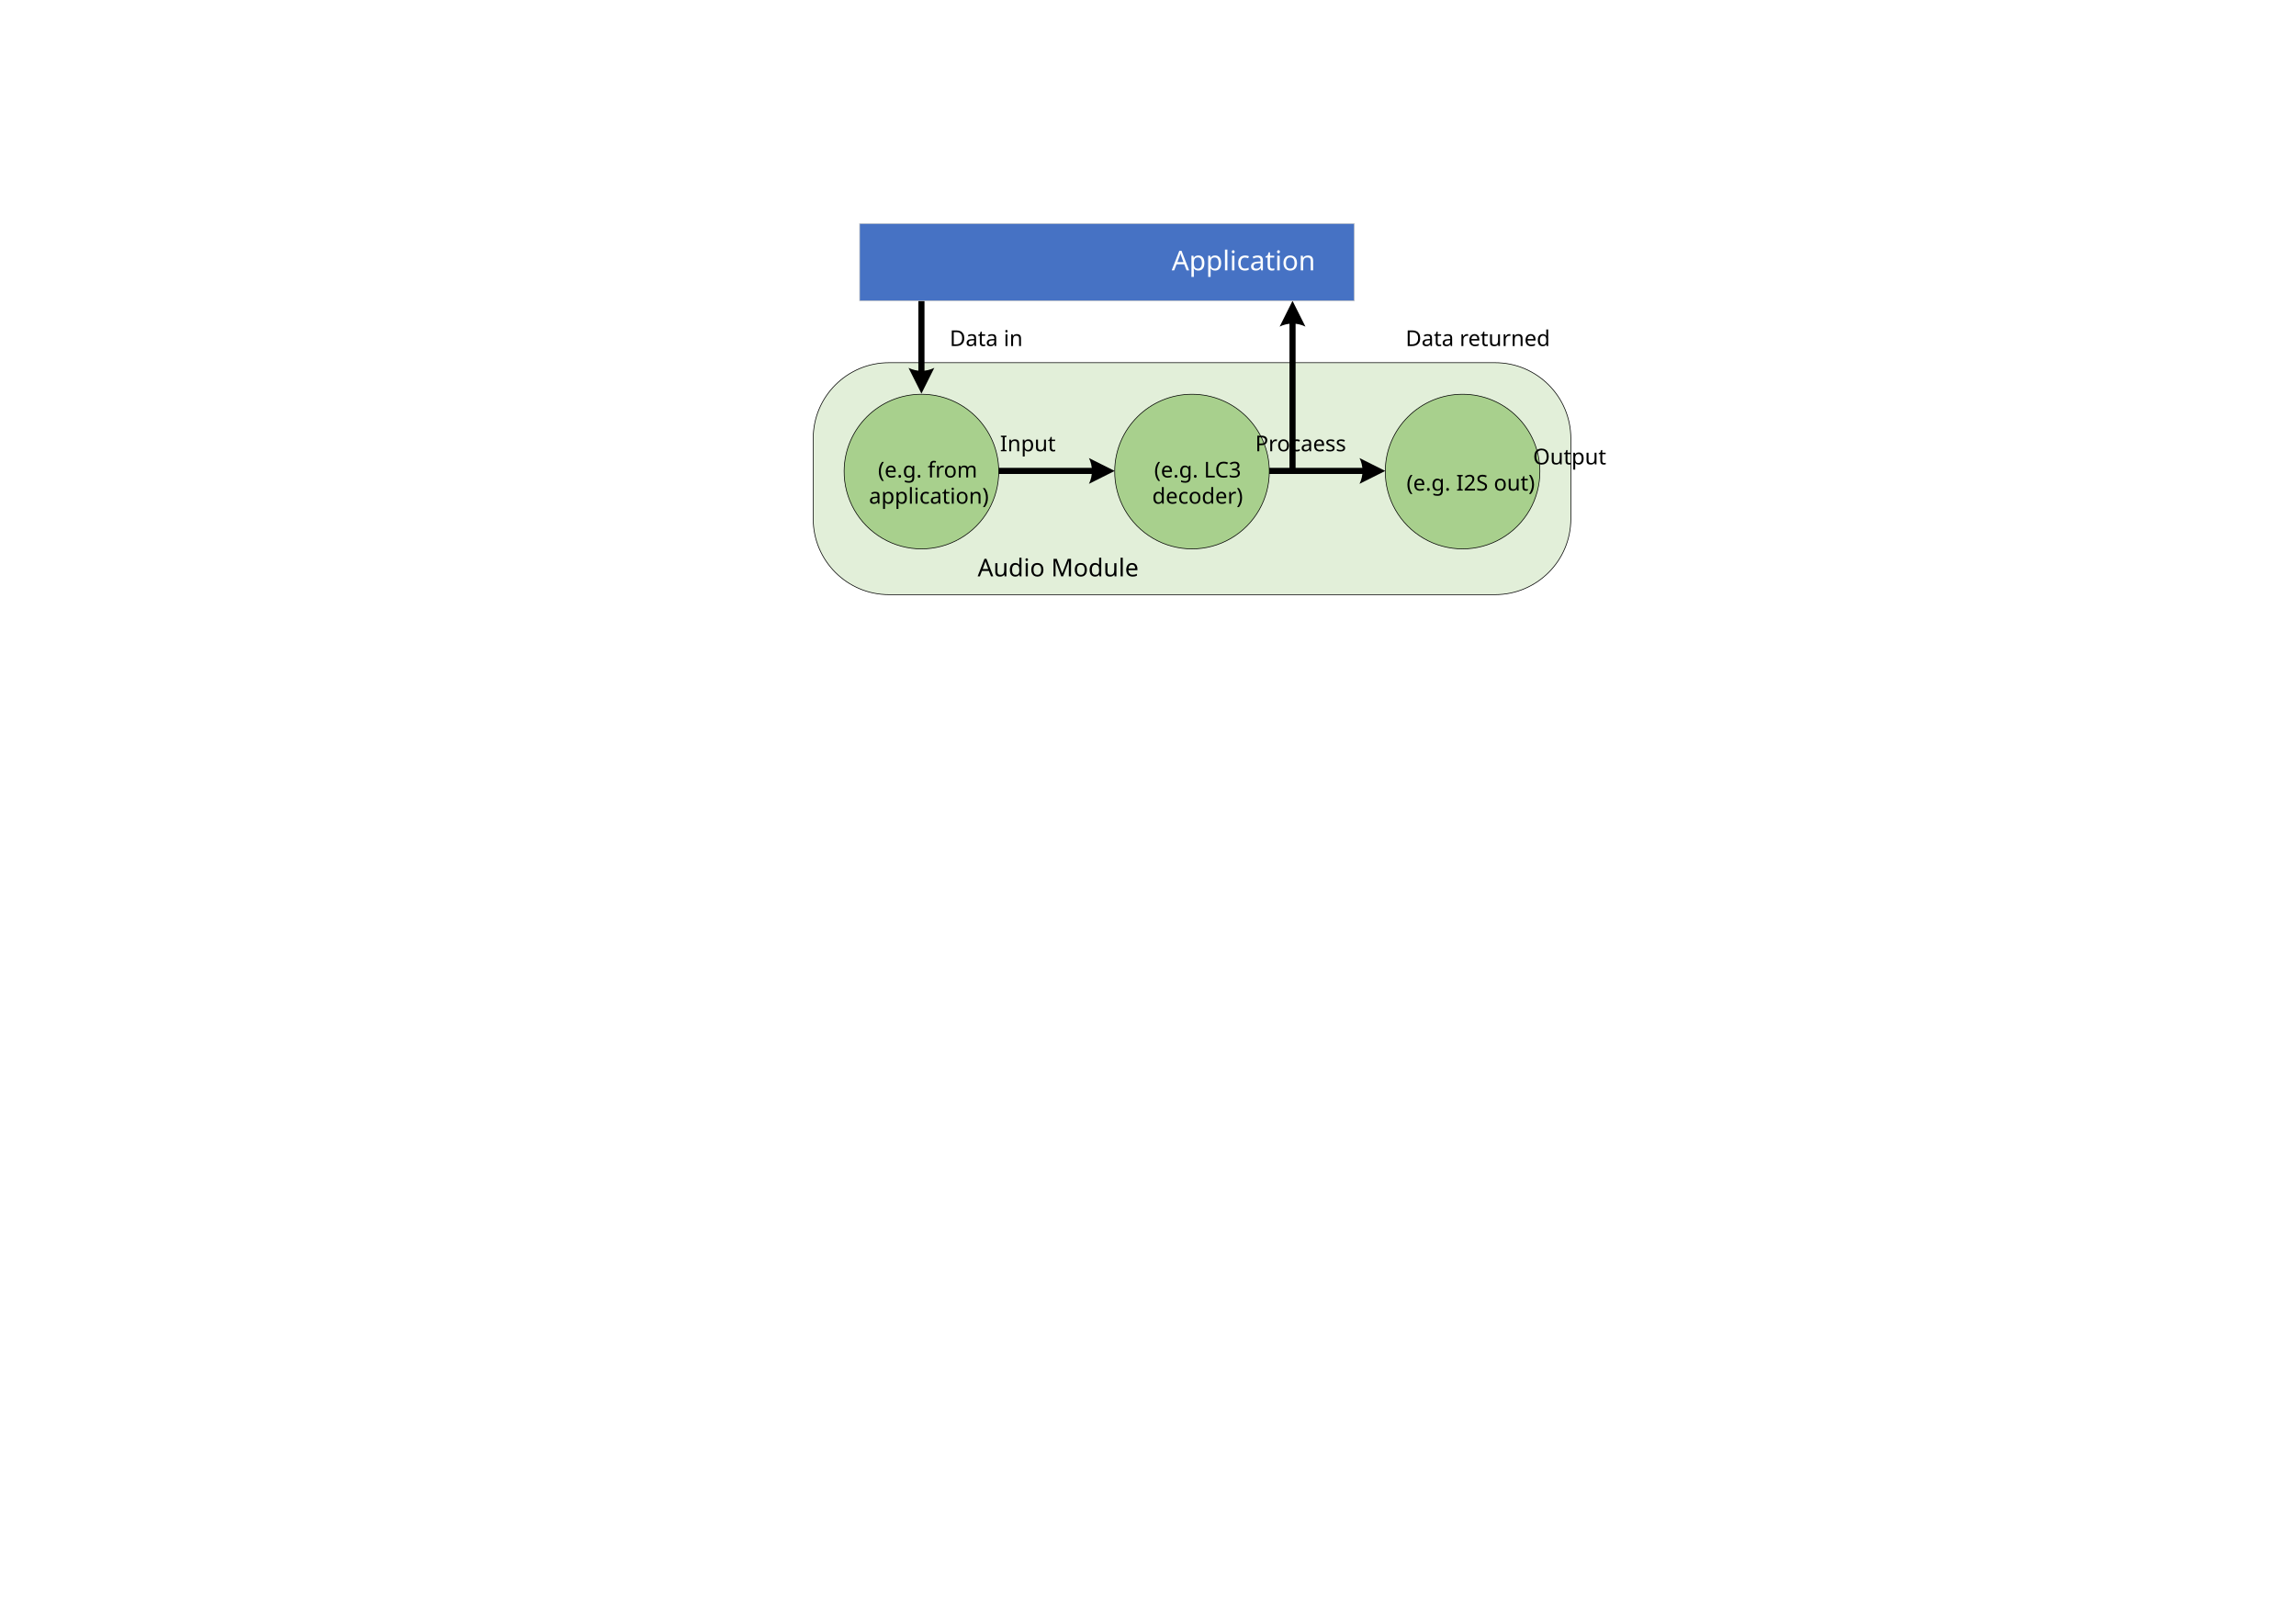
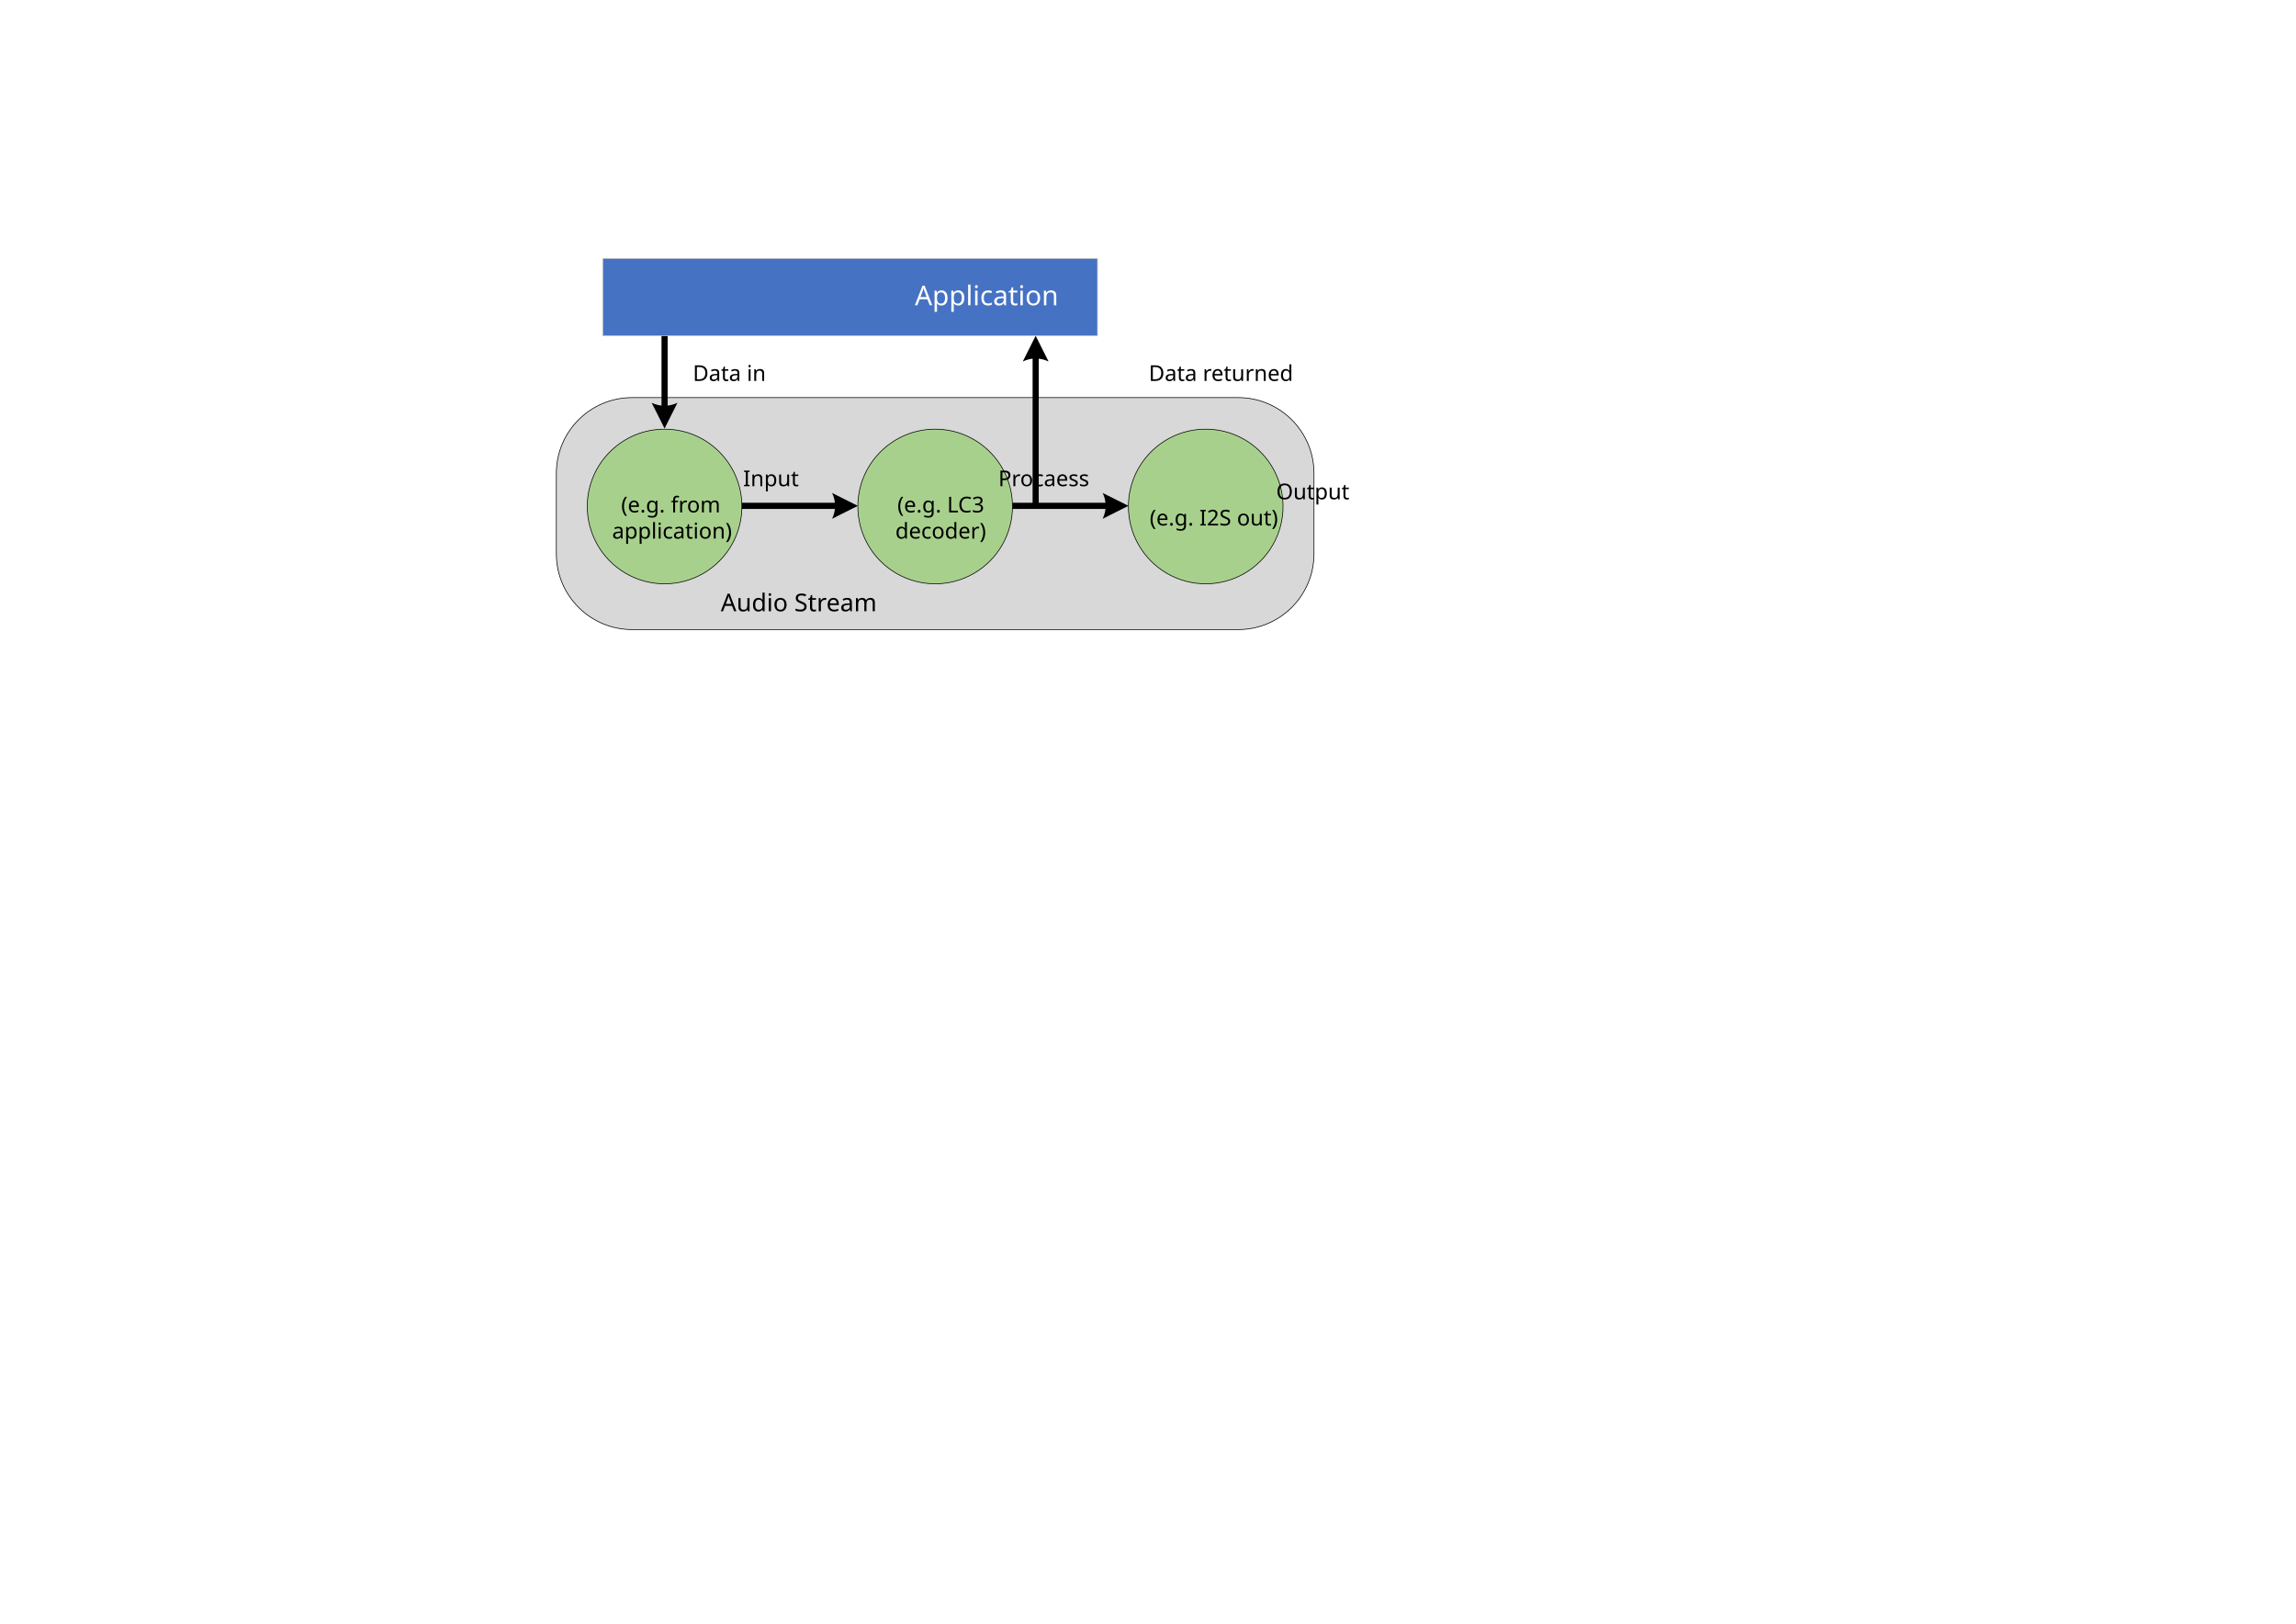
<svg xmlns="http://www.w3.org/2000/svg" xmlns:ns1="http://schemas.microsoft.com/visio/2003/SVGExtensions/" xmlns:xlink="http://www.w3.org/1999/xlink" width="11.693in" height="8.268in" viewBox="0 0 841.89 595.276" xml:space="preserve" color-interpolation-filters="sRGB" class="st11">
  <ns1:documentProperties ns1:langID="1033" ns1:metric="true" ns1:viewMarkup="false">
    <ns1:userDefs>
      <ns1:ud ns1:nameU="msvSubprocessMaster" ns1:prompt="" ns1:val="VT4(Rectangle)" />
      <ns1:ud ns1:nameU="msvNoAutoConnect" ns1:val="VT0(1):26" />
    </ns1:userDefs>
  </ns1:documentProperties>
  <style type="text/css">
	
- 		.st1 {fill:#e2efd9;stroke:#000000;stroke-width:0.25}
+ 		.st1 {fill:#d8d8d8;stroke:#000000;stroke-width:0.25}
		.st2 {fill:#000000;font-family:Calibri;font-size:0.75em}
		.st3 {fill:none;stroke:none;stroke-width:0.25}
		.st4 {fill:#000000;font-family:Calibri;font-size:0.667em}
		.st5 {marker-end:url(#mrkr5-12);stroke:#000000;stroke-linecap:round;stroke-linejoin:round;stroke-width:2.25}
		.st6 {fill:#000000;fill-opacity:1;stroke:#000000;stroke-opacity:1;stroke-width:0.472}
		.st7 {fill:#a8d08d;stroke:#000000;stroke-width:0.25}
		.st8 {font-size:1em}
		.st9 {fill:#4672c4;stroke:#c7c8c8;stroke-width:0.25}
		.st10 {fill:#feffff;font-family:Calibri;font-size:0.833em}
		.st11 {fill:none;fill-rule:evenodd;font-size:12px;overflow:visible;stroke-linecap:square;stroke-miterlimit:3}
	
	</style>
  <defs id="Markers">
    <g id="lend5">
      <path d="M 2 1 L 0 0 L 1.981 -0.993 C 1.672 -0.365 1.673 0.373 1.985 1 " style="stroke:none" />
    </g>
    <marker id="mrkr5-12" class="st6" ns1:arrowType="5" ns1:arrowSize="2" ns1:setback="3.71" refX="-3.71" orient="auto" markerUnits="strokeWidth" overflow="visible">
      <use xlink:href="#lend5" transform="scale(-2.12,-2.12) " />
    </marker>
  </defs>
  <g ns1:mID="48" ns1:index="23" ns1:groupContext="foregroundPage">
    <ns1:userDefs>
      <ns1:ud ns1:nameU="msvThemeOrder" ns1:val="VT0(0):26" />
    </ns1:userDefs>
    <ns1:pageProperties ns1:drawingScale="0.0393701" ns1:pageScale="0.0393701" ns1:drawingUnits="24" ns1:shadowOffsetX="8.50394" ns1:shadowOffsetY="-8.50394" />
    <ns1:layer ns1:name="Flowchart" ns1:index="0" />
-     <g id="shape1-1" ns1:mID="1" ns1:groupContext="shape" transform="translate(298.186,-377.282)">
+     <g id="shape12-1" ns1:mID="12" ns1:groupContext="shape" transform="translate(204.003,-364.481)">
      <ns1:userDefs>
        <ns1:ud ns1:nameU="CTypeTopLeftSnip" ns1:prompt="" ns1:val="VT0(0):5" />
        <ns1:ud ns1:nameU="CTypeTopRightSnip" ns1:prompt="" ns1:val="VT0(0):5" />
        <ns1:ud ns1:nameU="CTypeBotLeftSnip" ns1:prompt="" ns1:val="VT0(0):5" />
        <ns1:ud ns1:nameU="CTypeBotRightSnip" ns1:prompt="" ns1:val="VT0(0):5" />
        <ns1:ud ns1:nameU="CornerLockHoriz" ns1:prompt="" ns1:val="VT0(1):5" />
        <ns1:ud ns1:nameU="CornerLockVert" ns1:prompt="" ns1:val="VT0(1):5" />
        <ns1:ud ns1:nameU="CornerLockDiag" ns1:prompt="" ns1:val="VT0(0):5" />
        <ns1:ud ns1:nameU="TopLeftOffset" ns1:prompt="" ns1:val="VT0(0.15748031496063):24" />
        <ns1:ud ns1:nameU="TopRightOffset" ns1:prompt="" ns1:val="VT0(0.15748031496063):24" />
        <ns1:ud ns1:nameU="BotLeftOffset" ns1:prompt="" ns1:val="VT0(0.15748031496063):24" />
        <ns1:ud ns1:nameU="BotRightOffset" ns1:prompt="" ns1:val="VT0(0.15748031496063):24" />
        <ns1:ud ns1:nameU="visVersion" ns1:prompt="" ns1:val="VT0(15):26" />
        <ns1:ud ns1:nameU="TopLeftOffset" ns1:prompt="" ns1:val="VT0(0.38582676189289):1" />
        <ns1:ud ns1:nameU="TopRightOffset" ns1:prompt="" ns1:val="VT0(0.38582676189289):1" />
        <ns1:ud ns1:nameU="BotLeftOffset" ns1:prompt="" ns1:val="VT0(0.38582676189289):1" />
        <ns1:ud ns1:nameU="BotRightOffset" ns1:prompt="" ns1:val="VT0(0.38582676189289):1" />
      </ns1:userDefs>
      <ns1:textBlock ns1:margins="rect(4,4,4,4)" ns1:tabSpace="42.5197" ns1:verticalAlign="2" />
      <ns1:textRect cx="138.898" cy="552.756" width="277.8" height="85.039" />
      <path d="M27.78 595.28 L250.02 595.28 A27.779 27.779 -180 0 0 277.8 567.5 L277.8 538.02 A27.779 27.779 -180 0 0 250.02        510.24 L27.78 510.24 A27.779 27.779 -180 0 0 0 538.02 L0 567.5 A27.779 27.779 -180 0 0 27.78 595.28        Z" class="st1" />
      <text x="18.17" y="588.58" class="st2" ns1:langID="1033">
        <ns1:paragraph ns1:indentLeft="14.17" />
-         <ns1:tabList />Audio Module</text>
+         <ns1:tabList />Audio Stream</text>
    </g>
-     <g id="shape2-4" ns1:mID="2" ns1:groupContext="shape" transform="translate(303.856,-462.322)">
+     <g id="shape13-4" ns1:mID="13" ns1:groupContext="shape" transform="translate(209.672,-449.52)">
      <ns1:textBlock ns1:margins="rect(4,4,4,4)" ns1:tabSpace="42.5197" />
      <ns1:textRect cx="17.008" cy="586.772" width="34.02" height="17.008" />
      <rect x="0" y="578.268" width="34.016" height="17.008" class="st3" />
      <text x="6.9" y="589.17" class="st4" ns1:langID="1033">
        <ns1:paragraph ns1:horizAlign="2" />
        <ns1:tabList />Data in</text>
    </g>
-     <g id="shape6-7" ns1:mID="6" ns1:groupContext="shape" transform="translate(366.218,-422.637)">
+     <g id="shape14-7" ns1:mID="14" ns1:groupContext="shape" transform="translate(272.035,-409.835)">
      <path d="M0 595.28 L34.17 595.28" class="st5" />
    </g>
-     <g id="shape7-13" ns1:mID="7" ns1:groupContext="shape" transform="translate(465.431,-422.637)">
+     <g id="shape15-13" ns1:mID="15" ns1:groupContext="shape" transform="translate(371.247,-409.835)">
      <path d="M0 595.28 L34.17 595.28" class="st5" />
    </g>
-     <g id="shape8-18" ns1:mID="8" ns1:groupContext="shape" transform="translate(933.147,110.277) rotate(90)">
+     <g id="shape16-18" ns1:mID="16" ns1:groupContext="shape" transform="translate(838.964,123.078) rotate(90)">
      <path d="M0 595.28 L25.67 595.28" class="st5" />
    </g>
-     <g id="shape9-23" ns1:mID="9" ns1:groupContext="shape" transform="translate(-121.341,172.639) rotate(-90)">
+     <g id="shape17-23" ns1:mID="17" ns1:groupContext="shape" transform="translate(-215.525,185.441) rotate(-90)">
      <path d="M0 595.28 L54.01 595.28" class="st5" />
    </g>
-     <g id="shape10-28" ns1:mID="10" ns1:groupContext="shape" transform="translate(473.934,-462.322)">
+     <g id="shape18-28" ns1:mID="18" ns1:groupContext="shape" transform="translate(379.751,-449.52)">
      <ns1:textBlock ns1:margins="rect(4,4,4,4)" ns1:tabSpace="42.5197" />
      <ns1:textRect cx="28.346" cy="586.772" width="56.7" height="17.008" />
      <rect x="0" y="578.268" width="56.693" height="17.008" class="st3" />
      <text x="4" y="589.17" class="st4" ns1:langID="1033">
        <ns1:paragraph />
        <ns1:tabList />Data returned</text>
    </g>
-     <g id="shape3-31" ns1:mID="3" ns1:groupContext="shape" ns1:layerMember="0" transform="translate(366.218,-394.29) scale(-1,1)">
+     <g id="shape19-31" ns1:mID="19" ns1:groupContext="shape" ns1:layerMember="0" transform="translate(272.035,-381.488) scale(-1,1)">
      <ns1:custProps>
        <ns1:cp ns1:nameU="Cost" ns1:lbl="Cost" ns1:type="7" ns1:format="@" ns1:langID="1033" />
        <ns1:cp ns1:nameU="Duration" ns1:lbl="Duration" ns1:type="2" ns1:langID="1033" />
        <ns1:cp ns1:nameU="Resources" ns1:lbl="Resources" ns1:langID="1033" />
      </ns1:custProps>
      <ns1:userDefs>
        <ns1:ud ns1:nameU="visVersion" ns1:val="VT0(15):26" />
      </ns1:userDefs>
      <ns1:textBlock ns1:margins="rect(4,4,4,4)" ns1:tabSpace="42.5197" />
      <ns1:textRect cx="28.346" cy="566.929" width="56.7" height="56.693" />
      <path d="M0 566.93 A28.346 28.346 0 0 1 56.69 566.93 A28.346 28.346 0 1 1 0 566.93 Z" class="st7" />
      <text x="-37" y="559.73" transform="scale(-1,1)" class="st4" ns1:langID="1033">
        <ns1:paragraph ns1:horizAlign="1" />
        <ns1:tabList />Input<ns1:newlineChar />
        <tspan x="-44.28" dy="1.2em" class="st8">(e.g. from </tspan>
        <tspan x="-47.59" dy="1.2em" class="st8">application)</tspan>
      </text>
    </g>
-     <g id="shape4-36" ns1:mID="4" ns1:groupContext="shape" ns1:layerMember="0" transform="translate(408.738,-394.29)">
+     <g id="shape20-36" ns1:mID="20" ns1:groupContext="shape" ns1:layerMember="0" transform="translate(314.554,-381.488)">
      <ns1:custProps>
        <ns1:cp ns1:nameU="Cost" ns1:lbl="Cost" ns1:type="7" ns1:format="@" ns1:langID="1033" />
        <ns1:cp ns1:nameU="Duration" ns1:lbl="Duration" ns1:type="2" ns1:langID="1033" />
        <ns1:cp ns1:nameU="Resources" ns1:lbl="Resources" ns1:langID="1033" />
      </ns1:custProps>
      <ns1:userDefs>
        <ns1:ud ns1:nameU="visVersion" ns1:val="VT0(15):26" />
      </ns1:userDefs>
      <ns1:textBlock ns1:margins="rect(4,4,4,4)" ns1:tabSpace="42.5197" />
      <ns1:textRect cx="28.346" cy="566.929" width="56.7" height="56.693" />
      <path d="M0 566.93 A28.346 28.346 0 0 1 56.69 566.93 A28.346 28.346 0 1 1 0 566.93 Z" class="st7" />
      <text x="14.05" y="559.73" class="st4" ns1:langID="1033">
        <ns1:paragraph ns1:horizAlign="1" />
        <ns1:tabList />Procaess<ns1:newlineChar />
        <tspan x="14.49" dy="1.2em" class="st8">(e.g. LC3 </tspan>
        <tspan x="13.75" dy="1.2em" class="st8">decoder)</tspan>
      </text>
    </g>
-     <g id="shape5-41" ns1:mID="5" ns1:groupContext="shape" ns1:layerMember="0" transform="translate(507.95,-394.29)">
+     <g id="shape21-41" ns1:mID="21" ns1:groupContext="shape" ns1:layerMember="0" transform="translate(413.767,-381.488)">
      <ns1:custProps>
        <ns1:cp ns1:nameU="Cost" ns1:lbl="Cost" ns1:type="7" ns1:format="@" ns1:langID="1033" />
        <ns1:cp ns1:nameU="Duration" ns1:lbl="Duration" ns1:type="2" ns1:langID="1033" />
        <ns1:cp ns1:nameU="Resources" ns1:lbl="Resources" ns1:langID="1033" />
      </ns1:custProps>
      <ns1:userDefs>
        <ns1:ud ns1:nameU="visVersion" ns1:val="VT0(15):26" />
      </ns1:userDefs>
      <ns1:textBlock ns1:margins="rect(4,4,4,4)" ns1:tabSpace="42.5197" />
      <ns1:textRect cx="28.346" cy="566.929" width="56.7" height="56.693" />
      <path d="M0 566.93 A28.346 28.346 0 0 1 56.69 566.93 A28.346 28.346 0 1 1 0 566.93 Z" class="st7" />
      <text x="16.71" y="564.53" class="st4" ns1:langID="1033">
        <ns1:paragraph ns1:horizAlign="1" />
        <ns1:tabList />Output<ns1:newlineChar />
        <tspan x="7.8" dy="1.2em" class="st8">(e.g. I2S out)</tspan>
      </text>
    </g>
-     <g id="shape11-45" ns1:mID="11" ns1:groupContext="shape" transform="translate(315.194,-484.999)">
+     <g id="shape22-45" ns1:mID="22" ns1:groupContext="shape" transform="translate(221.011,-472.197)">
      <ns1:userDefs>
        <ns1:ud ns1:nameU="visVersion" ns1:val="VT0(15):26" />
      </ns1:userDefs>
      <ns1:textBlock ns1:margins="rect(4,4,4,4)" ns1:tabSpace="42.5197" />
      <ns1:textRect cx="90.709" cy="581.102" width="181.42" height="28.346" />
      <rect x="0" y="566.929" width="181.417" height="28.346" class="st9" />
      <text x="67.67" y="584.1" class="st10" ns1:langID="1033">
        <ns1:paragraph ns1:horizAlign="1" />
        <ns1:tabList />Application</text>
    </g>
  </g>
</svg>
